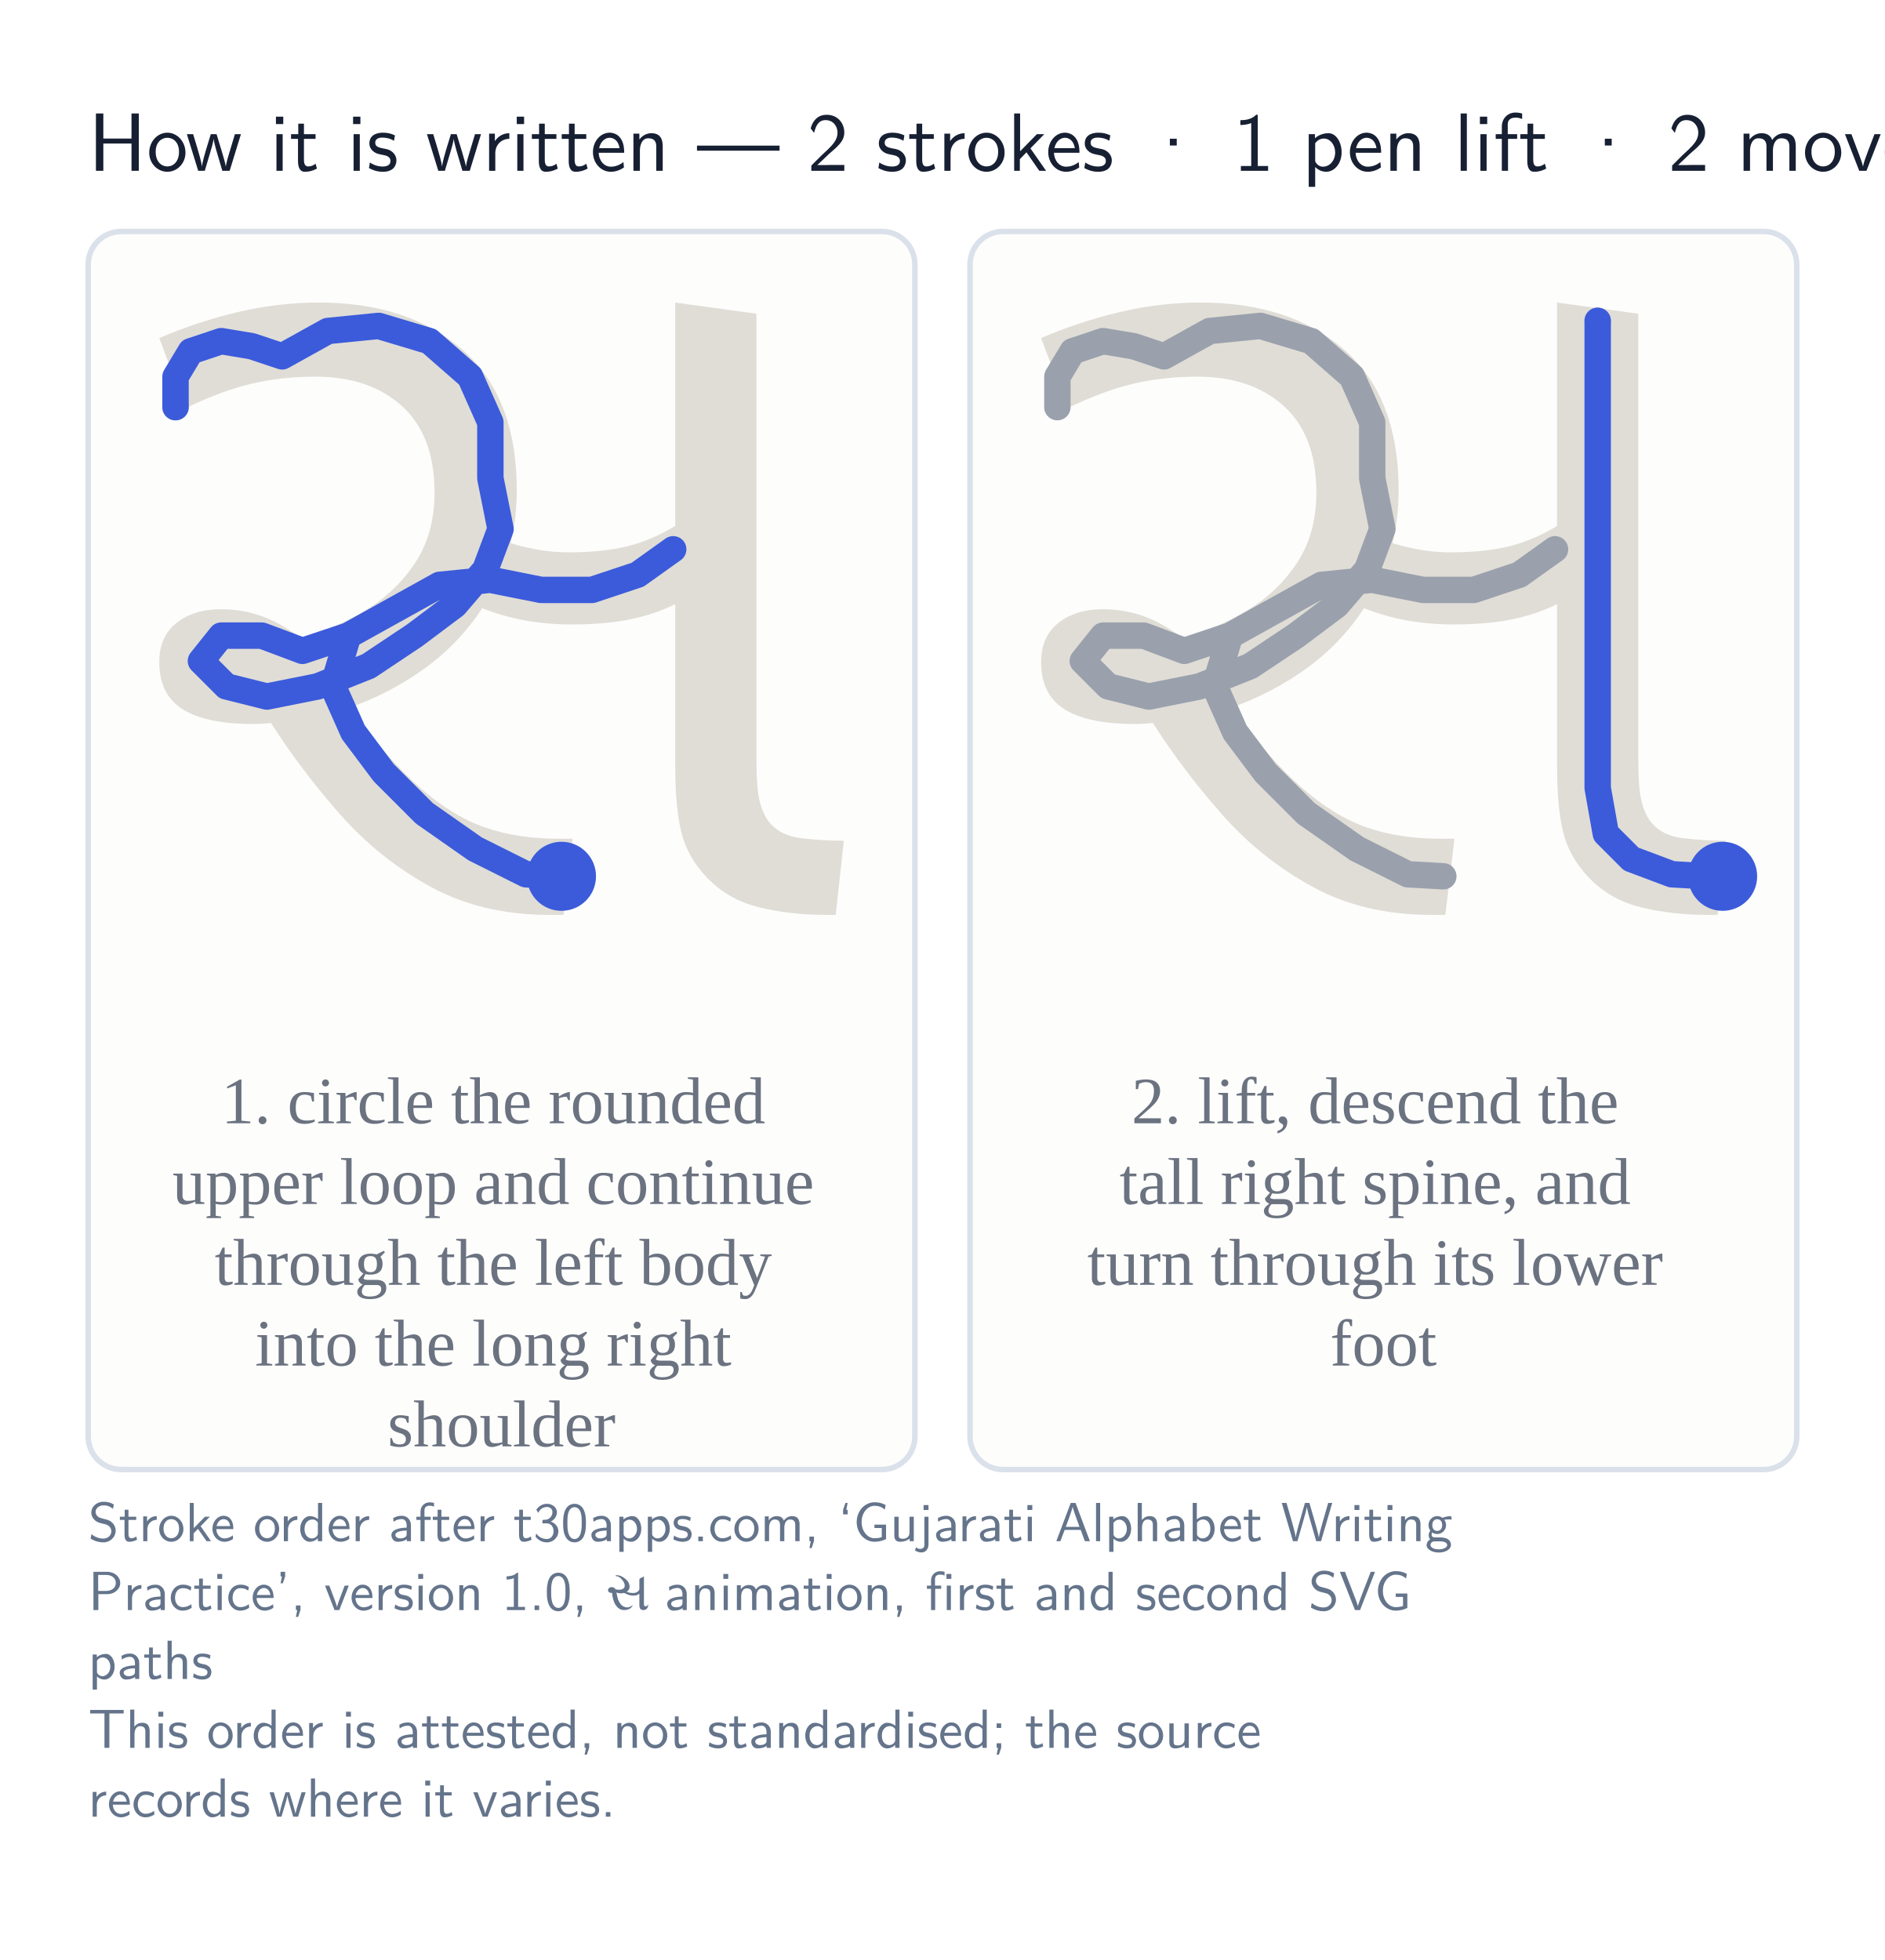
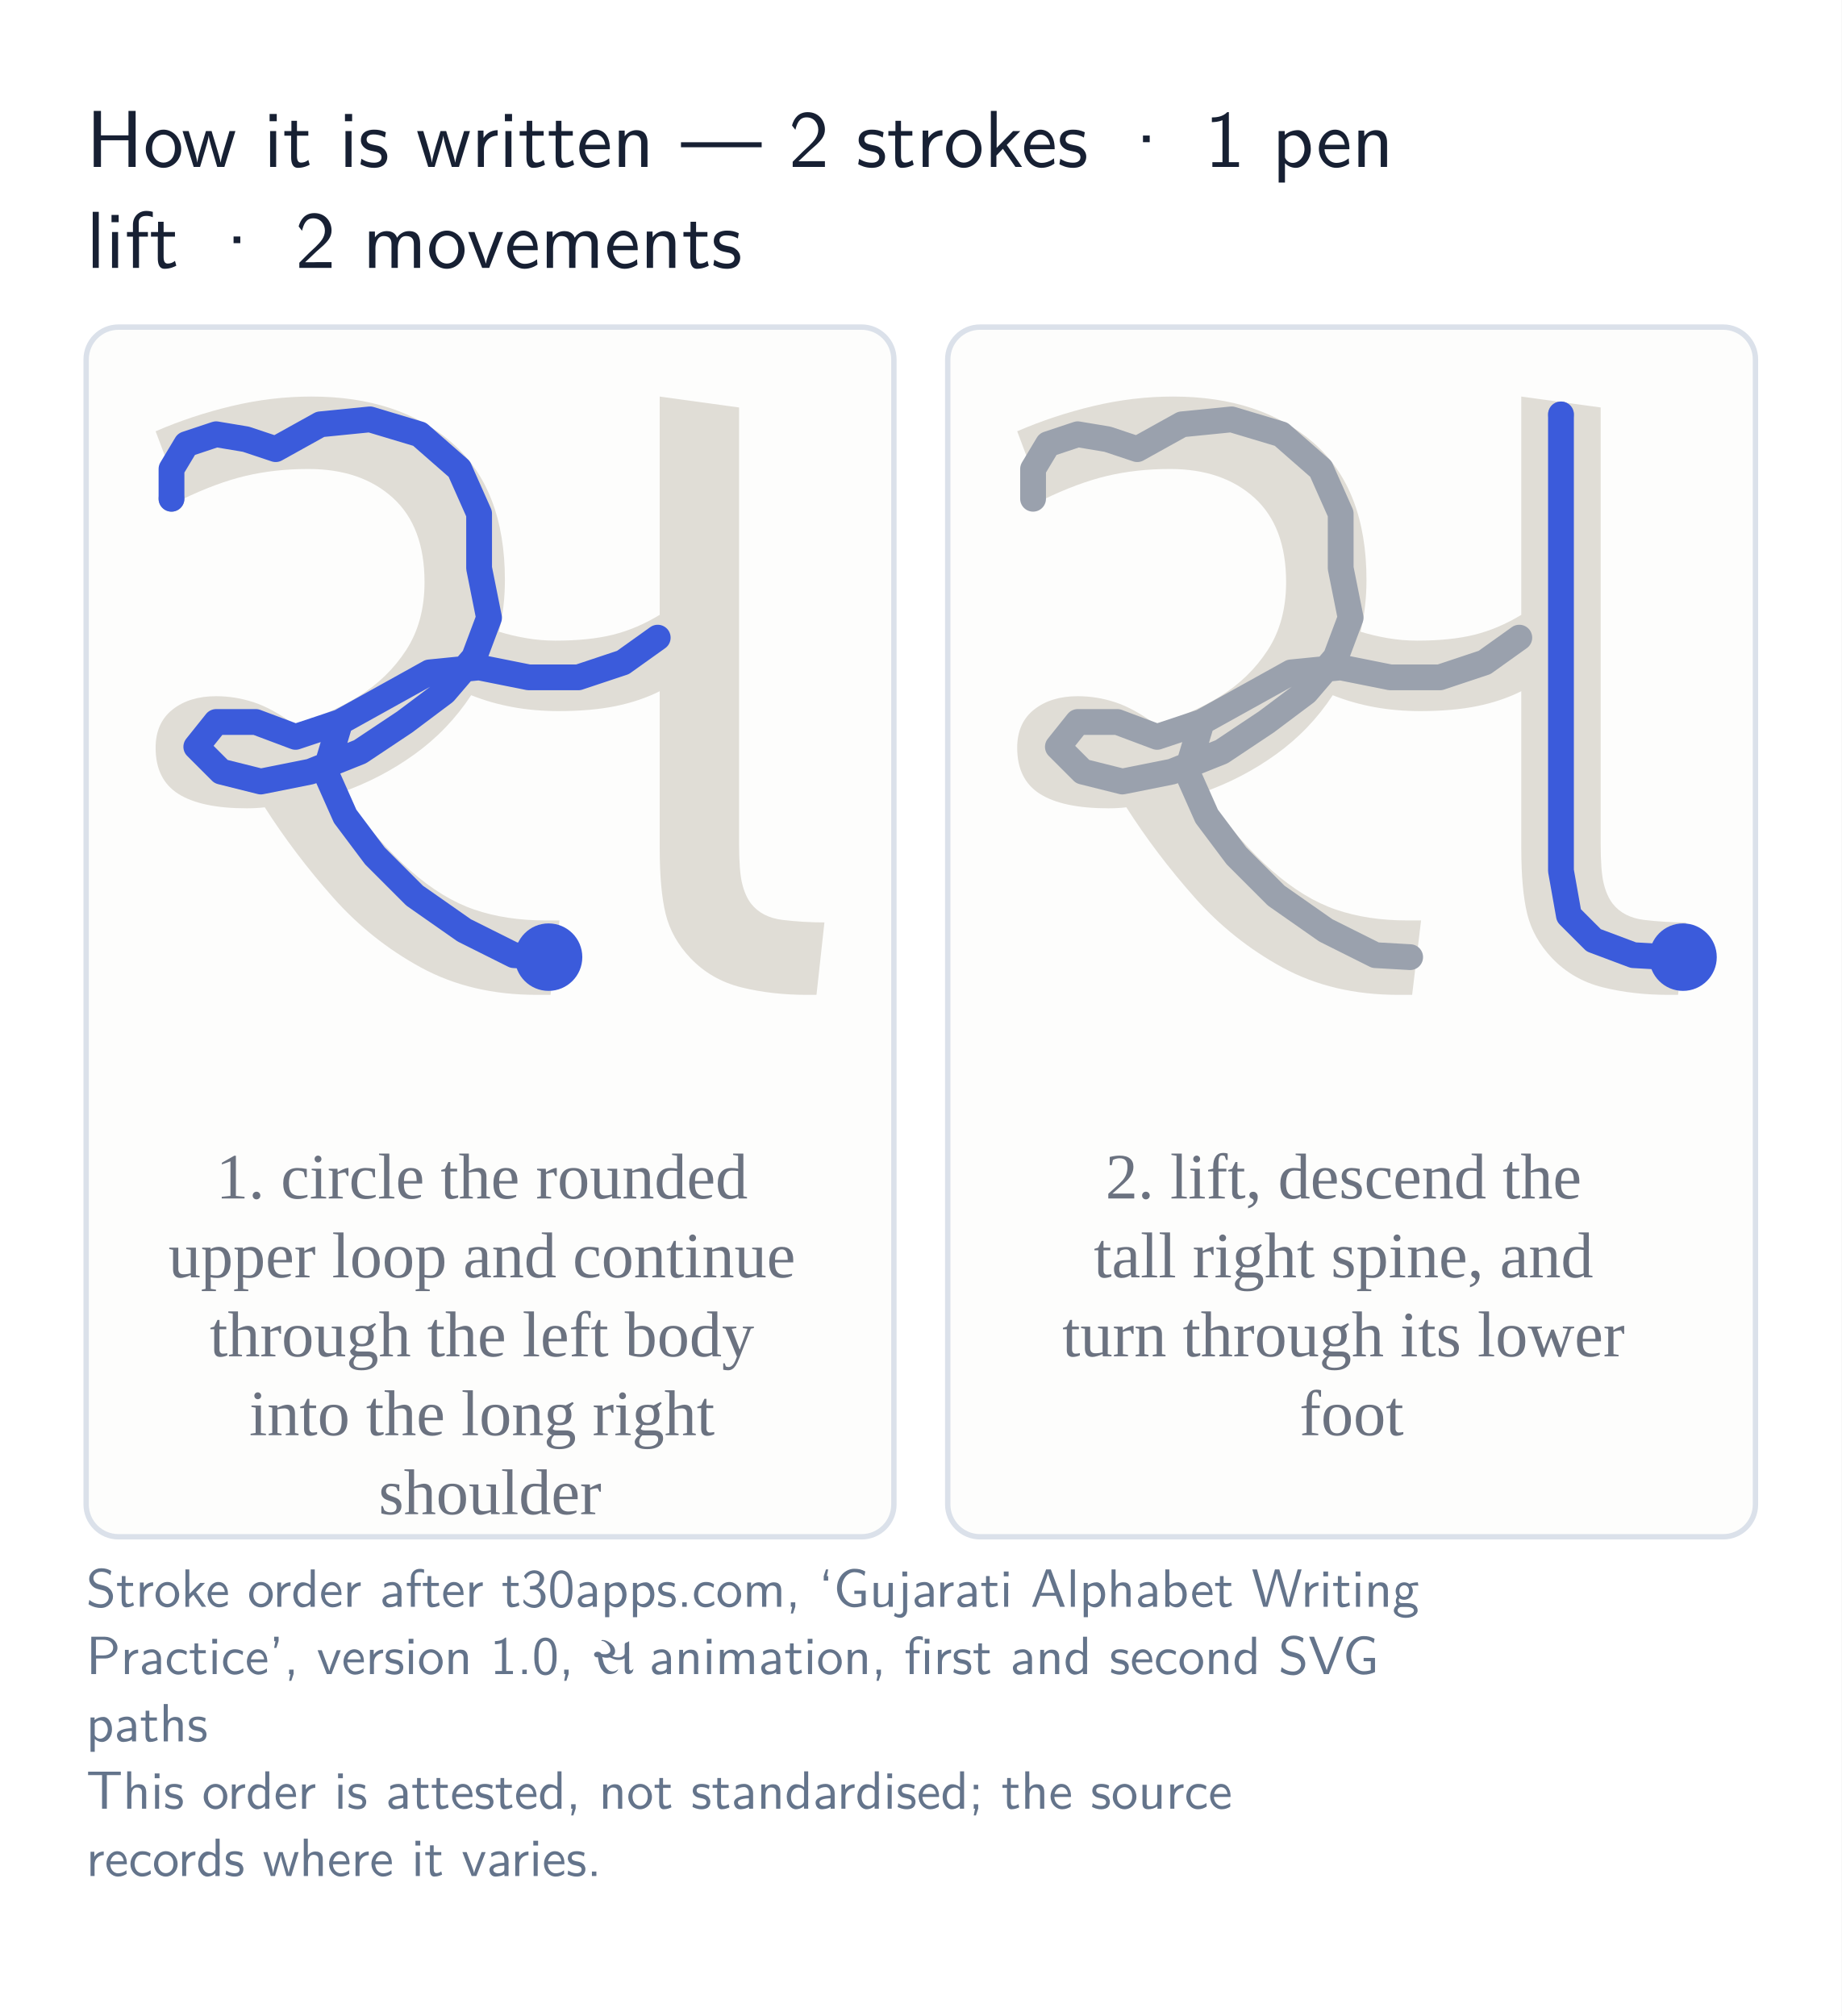
- <svg xmlns="http://www.w3.org/2000/svg" width="342" height="355.67" viewBox="0 0 342 355.67" role="img" aria-label="How to write સ: 2 strokes · 1 pen lift · 2 movements">
-   <rect x="0" y="0" width="342" height="355.67" fill="#ffffff" />
-   <text x="16" y="31" font-family="Latin Modern Sans, sans-serif" font-size="15" fill="#172033">How it is written — 2 strokes · 1 pen lift · 2 movements</text>
-   <rect x="16" y="42" width="150" height="224.67" rx="6" fill="#fdfdfc" stroke="#dbe1ea" stroke-width="1" />
-   <svg x="16" y="42" width="150" height="224.67" viewBox="-41 -673 814 1219.2" preserveAspectRatio="xMidYMid meet" overflow="hidden">
+ <svg xmlns="http://www.w3.org/2000/svg" width="342" height="374.42" viewBox="0 0 342 374.42" role="img" aria-label="How to write સ: 2 strokes · 1 pen lift · 2 movements">
+   <rect x="0" y="0" width="342" height="374.42" fill="#ffffff" />
+   <text x="16" y="31" font-family="Latin Modern Sans, sans-serif" font-size="15" fill="#172033">How it is written — 2 strokes · 1 pen</text>
+   <text x="16" y="49.75" font-family="Latin Modern Sans, sans-serif" font-size="15" fill="#172033">lift · 2 movements</text>
+   <rect x="16" y="60.75" width="150" height="224.67" rx="6" fill="#fdfdfc" stroke="#dbe1ea" stroke-width="1" />
+   <svg x="16" y="60.75" width="150" height="224.67" viewBox="-41 -673 814 1219.2" preserveAspectRatio="xMidYMid meet" overflow="hidden">
    <g transform="scale(1,-1)">
      <path class="ductus__glyph" d="M413 0Q347 0 296.5 27.5Q246 55 207.5 98.5Q169 142 139 189Q130 188 121 188Q75 188 52 202.5Q29 217 29 249Q29 274 46 287.5Q63 301 90 301Q109 301 127.5 295Q146 289 168 273Q203 282 233 300.5Q263 319 281.5 347.5Q300 376 300 416Q300 472 268 501Q236 530 183 530Q149 530 119.5 523Q90 516 55 499L29 568Q66 584 106 593.5Q146 603 186 603Q274 603 327.5 556.5Q381 510 381 418Q381 391 375 366Q388 362 402.5 359.5Q417 357 432 357Q466 357 490 363Q514 369 537 383L537 603L617 592L617 152Q617 125 620 112.5Q623 100 629 92Q640 78 661 75.5Q682 73 703 73L695 0L685 0Q650 0 619.5 7.5Q589 15 568 37Q549 57 543 81.5Q537 106 537 148L537 306Q517 296 492.5 291Q468 286 435 286Q387 286 347 302Q324 267 290 242.5Q256 218 216 204Q254 153 286 125Q318 97 350 86Q382 75 422 75L436 75L427 0L413 0Z" fill="#e0ddd6" fill-rule="nonzero" />
      <path class="ductus__done" d="M45 500 L45 500" fill="none" stroke="#9aa1ad" stroke-width="26" stroke-linecap="round" stroke-linejoin="round" />
      <path class="ductus__pen" d="M45 500 L45 530 L60 555 L90 565 L120 560 L150 550 L195 575 L245 580 L295 565 L335 530 L355 485 L355 430 L365 380 L350 340 L320 305 L280 275 L235 245 L185 225 L135 215 L95 225 L70 250 L90 275 L130 275 L170 260 L215 275 L260 300 L305 325 L355 330 L405 320 L455 320 L500 335 L535 360 L500 335 L455 320 L405 320 L355 330 L305 325 L260 300 L215 275 L200 225 L220 180 L250 140 L290 100 L340 65 L390 40 L425 38" fill="none" stroke="#3b5bdb" stroke-width="26" stroke-linecap="round" stroke-linejoin="round" />
      <circle class="ductus__tip" cx="425" cy="38" r="34" fill="#3b5bdb" />
    </g>
    <text class="ductus__caption" x="366" y="205.2" text-anchor="middle" font-size="65.2" fill="#6b7280">
      <tspan x="366" y="205.2">1. circle the rounded</tspan>
      <tspan x="366" y="284.7">upper loop and continue</tspan>
      <tspan x="366" y="364.3">through the left body</tspan>
      <tspan x="366" y="443.8">into the long right</tspan>
      <tspan x="366" y="523.4">shoulder</tspan>
    </text>
  </svg>
-   <rect x="176" y="42" width="150" height="224.67" rx="6" fill="#fdfdfc" stroke="#dbe1ea" stroke-width="1" />
-   <svg x="176" y="42" width="150" height="224.67" viewBox="-41 -673 814 1219.2" preserveAspectRatio="xMidYMid meet" overflow="hidden">
+   <rect x="176" y="60.75" width="150" height="224.67" rx="6" fill="#fdfdfc" stroke="#dbe1ea" stroke-width="1" />
+   <svg x="176" y="60.75" width="150" height="224.67" viewBox="-41 -673 814 1219.2" preserveAspectRatio="xMidYMid meet" overflow="hidden">
    <g transform="scale(1,-1)">
      <path class="ductus__glyph" d="M413 0Q347 0 296.5 27.5Q246 55 207.5 98.5Q169 142 139 189Q130 188 121 188Q75 188 52 202.5Q29 217 29 249Q29 274 46 287.5Q63 301 90 301Q109 301 127.5 295Q146 289 168 273Q203 282 233 300.5Q263 319 281.5 347.5Q300 376 300 416Q300 472 268 501Q236 530 183 530Q149 530 119.5 523Q90 516 55 499L29 568Q66 584 106 593.5Q146 603 186 603Q274 603 327.5 556.5Q381 510 381 418Q381 391 375 366Q388 362 402.5 359.5Q417 357 432 357Q466 357 490 363Q514 369 537 383L537 603L617 592L617 152Q617 125 620 112.5Q623 100 629 92Q640 78 661 75.5Q682 73 703 73L695 0L685 0Q650 0 619.5 7.5Q589 15 568 37Q549 57 543 81.5Q537 106 537 148L537 306Q517 296 492.5 291Q468 286 435 286Q387 286 347 302Q324 267 290 242.5Q256 218 216 204Q254 153 286 125Q318 97 350 86Q382 75 422 75L436 75L427 0L413 0Z" fill="#e0ddd6" fill-rule="nonzero" />
      <path class="ductus__done" d="M45 500 L45 530 L60 555 L90 565 L120 560 L150 550 L195 575 L245 580 L295 565 L335 530 L355 485 L355 430 L365 380 L350 340 L320 305 L280 275 L235 245 L185 225 L135 215 L95 225 L70 250 L90 275 L130 275 L170 260 L215 275 L260 300 L305 325 L355 330 L405 320 L455 320 L500 335 L535 360 L500 335 L455 320 L405 320 L355 330 L305 325 L260 300 L215 275 L200 225 L220 180 L250 140 L290 100 L340 65 L390 40 L425 38" fill="none" stroke="#9aa1ad" stroke-width="26" stroke-linecap="round" stroke-linejoin="round" />
      <path class="ductus__done" d="M577 585 L577 585" fill="none" stroke="#9aa1ad" stroke-width="26" stroke-linecap="round" stroke-linejoin="round" />
      <path class="ductus__pen" d="M577 585 L577 500 L577 400 L577 300 L577 200 L577 125 L585 80 L610 55 L650 40 L685 38 L700 38" fill="none" stroke="#3b5bdb" stroke-width="26" stroke-linecap="round" stroke-linejoin="round" />
      <circle class="ductus__tip" cx="700" cy="38" r="34" fill="#3b5bdb" />
    </g>
    <text class="ductus__caption" x="366" y="205.2" text-anchor="middle" font-size="65.2" fill="#6b7280">
      <tspan x="366" y="205.2">2. lift, descend the</tspan>
      <tspan x="366" y="284.7">tall right spine, and</tspan>
      <tspan x="366" y="364.3">turn through its lower</tspan>
      <tspan x="366" y="443.8">foot</tspan>
    </text>
  </svg>
-   <text x="16" y="279.67" font-family="Latin Modern Sans, sans-serif" font-size="10" fill="#64748b">Stroke order after t30apps.com, ‘Gujarati Alphabet Writing</text>
-   <text x="16" y="292.17" font-family="Latin Modern Sans, sans-serif" font-size="10" fill="#64748b">Practice’, version 1.0, સ animation, first and second SVG</text>
-   <text x="16" y="304.67" font-family="Latin Modern Sans, sans-serif" font-size="10" fill="#64748b">paths</text>
-   <text x="16" y="317.17" font-family="Latin Modern Sans, sans-serif" font-size="10" fill="#64748b">This order is attested, not standardised; the source</text>
-   <text x="16" y="329.67" font-family="Latin Modern Sans, sans-serif" font-size="10" fill="#64748b">records where it varies.</text>
+   <text x="16" y="298.42" font-family="Latin Modern Sans, sans-serif" font-size="10" fill="#64748b">Stroke order after t30apps.com, ‘Gujarati Alphabet Writing</text>
+   <text x="16" y="310.92" font-family="Latin Modern Sans, sans-serif" font-size="10" fill="#64748b">Practice’, version 1.0, સ animation, first and second SVG</text>
+   <text x="16" y="323.42" font-family="Latin Modern Sans, sans-serif" font-size="10" fill="#64748b">paths</text>
+   <text x="16" y="335.92" font-family="Latin Modern Sans, sans-serif" font-size="10" fill="#64748b">This order is attested, not standardised; the source</text>
+   <text x="16" y="348.42" font-family="Latin Modern Sans, sans-serif" font-size="10" fill="#64748b">records where it varies.</text>
</svg>
